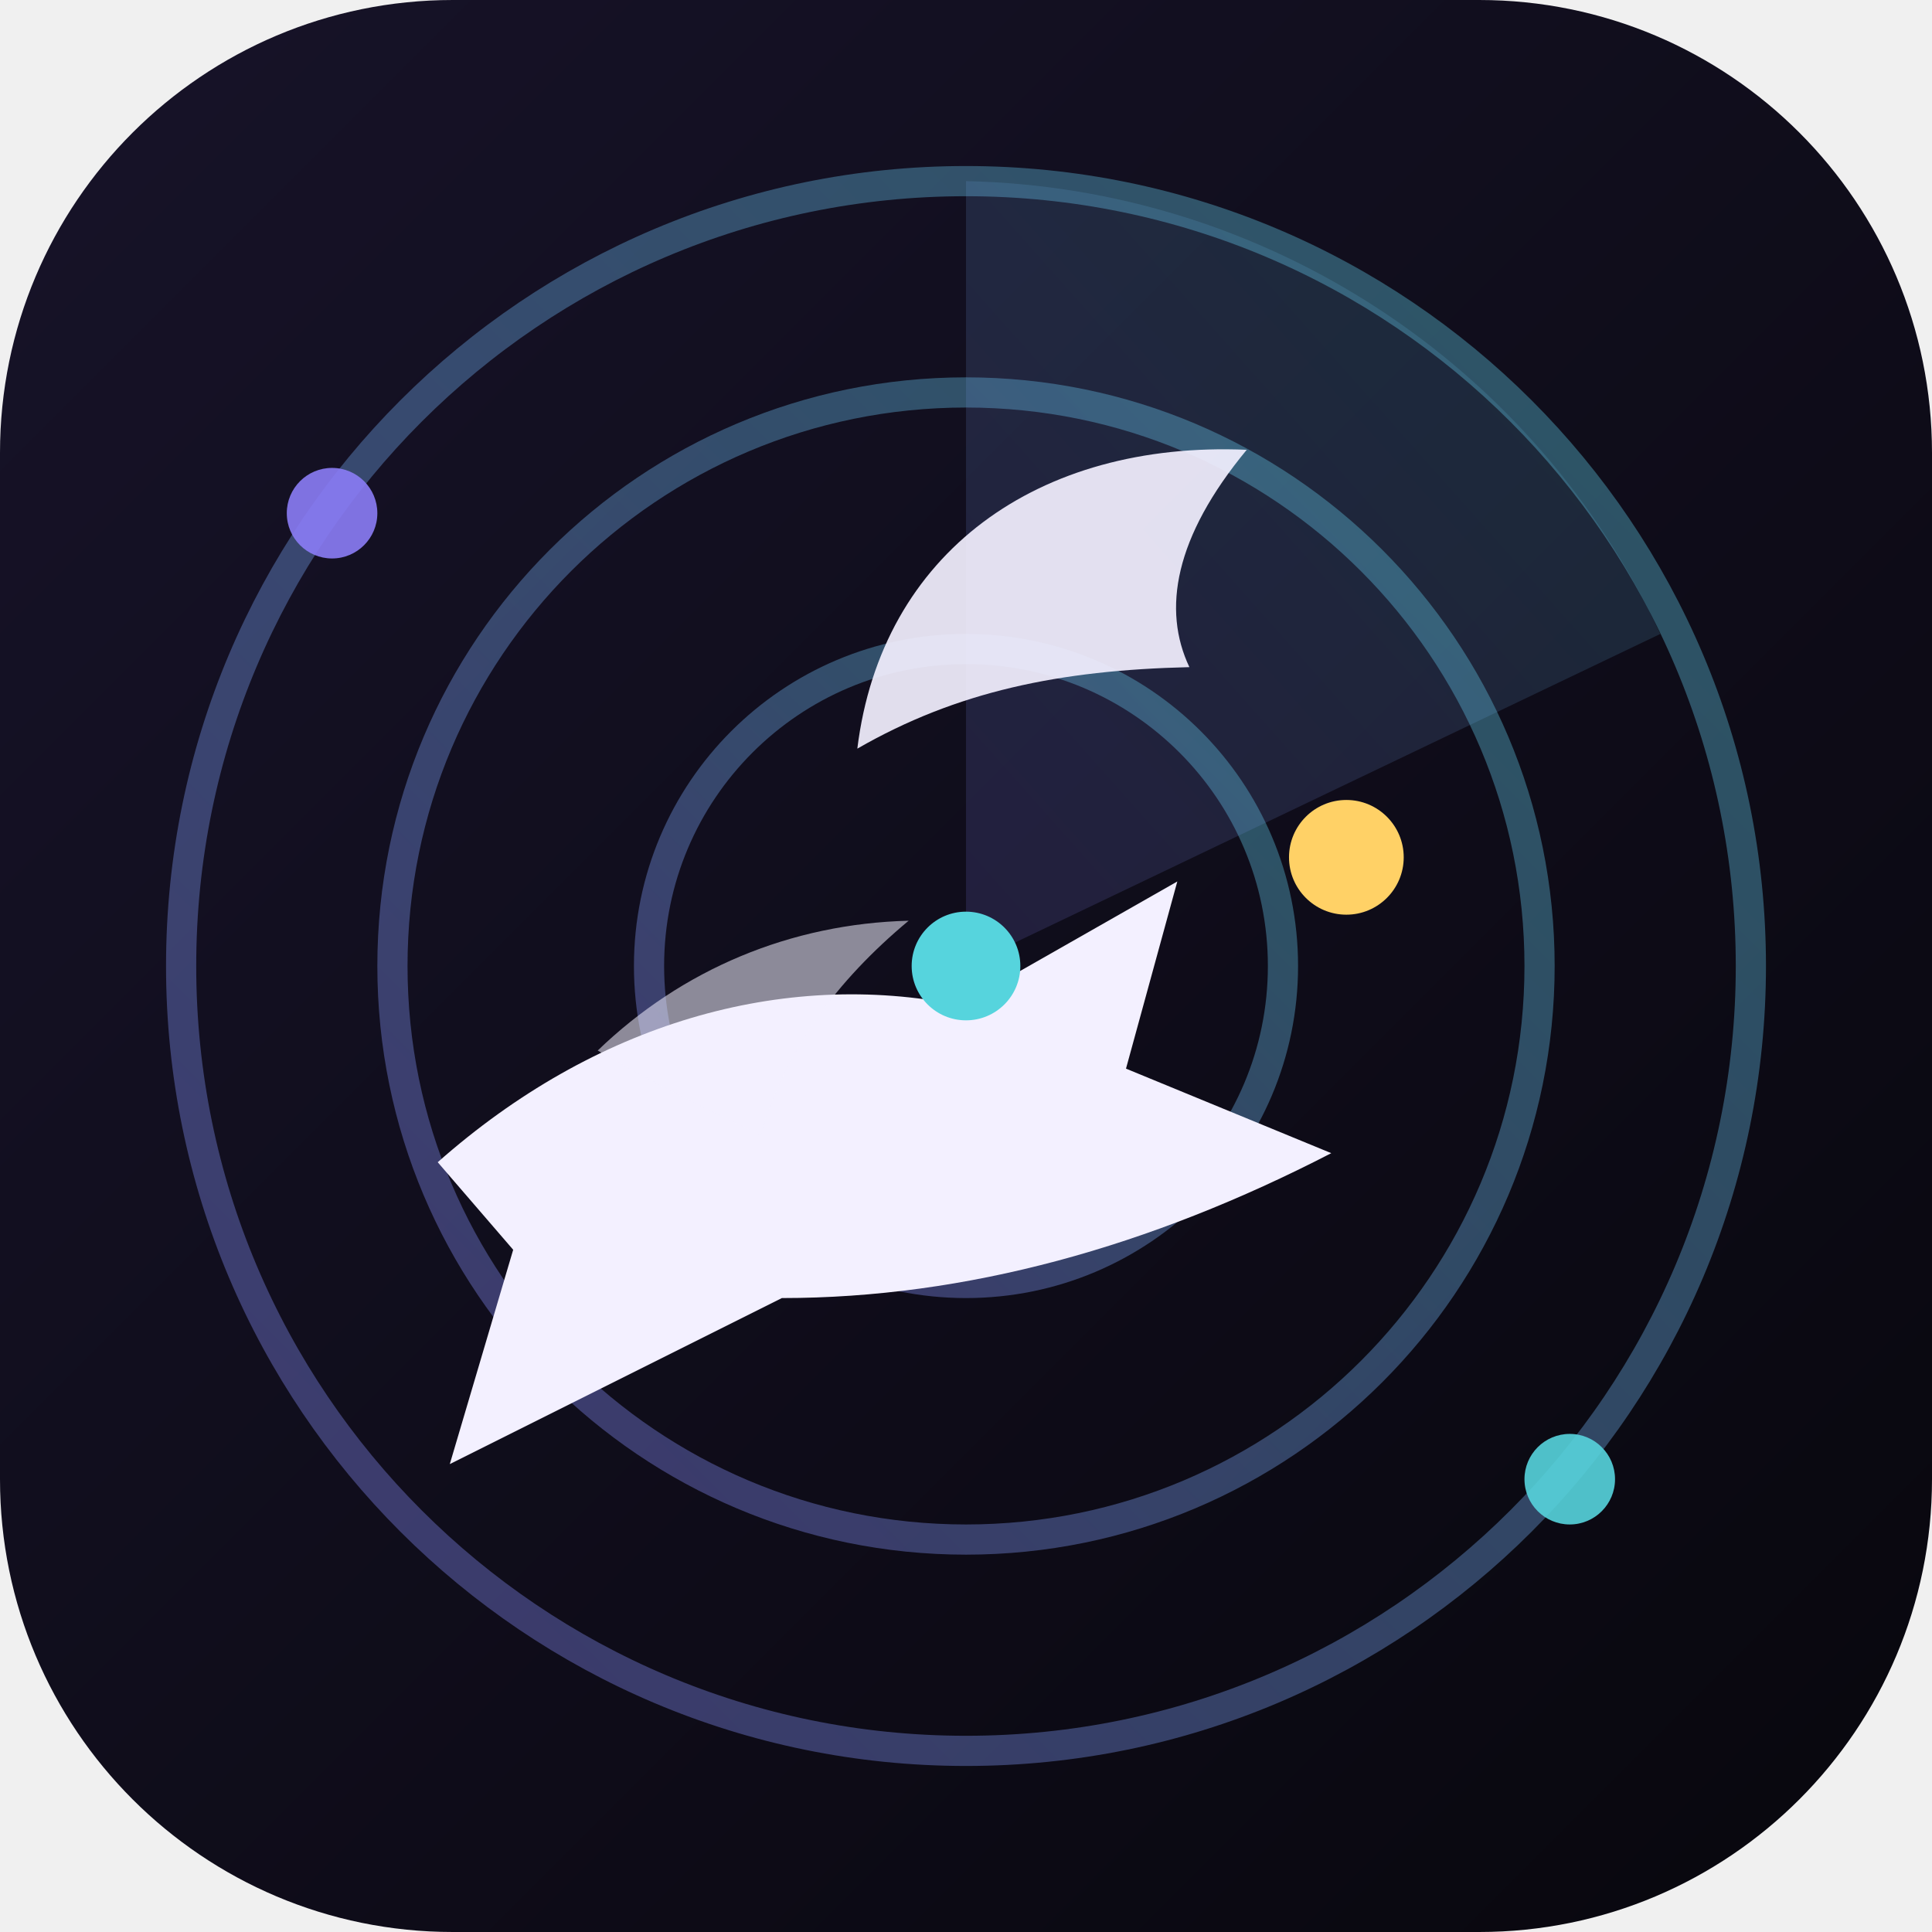
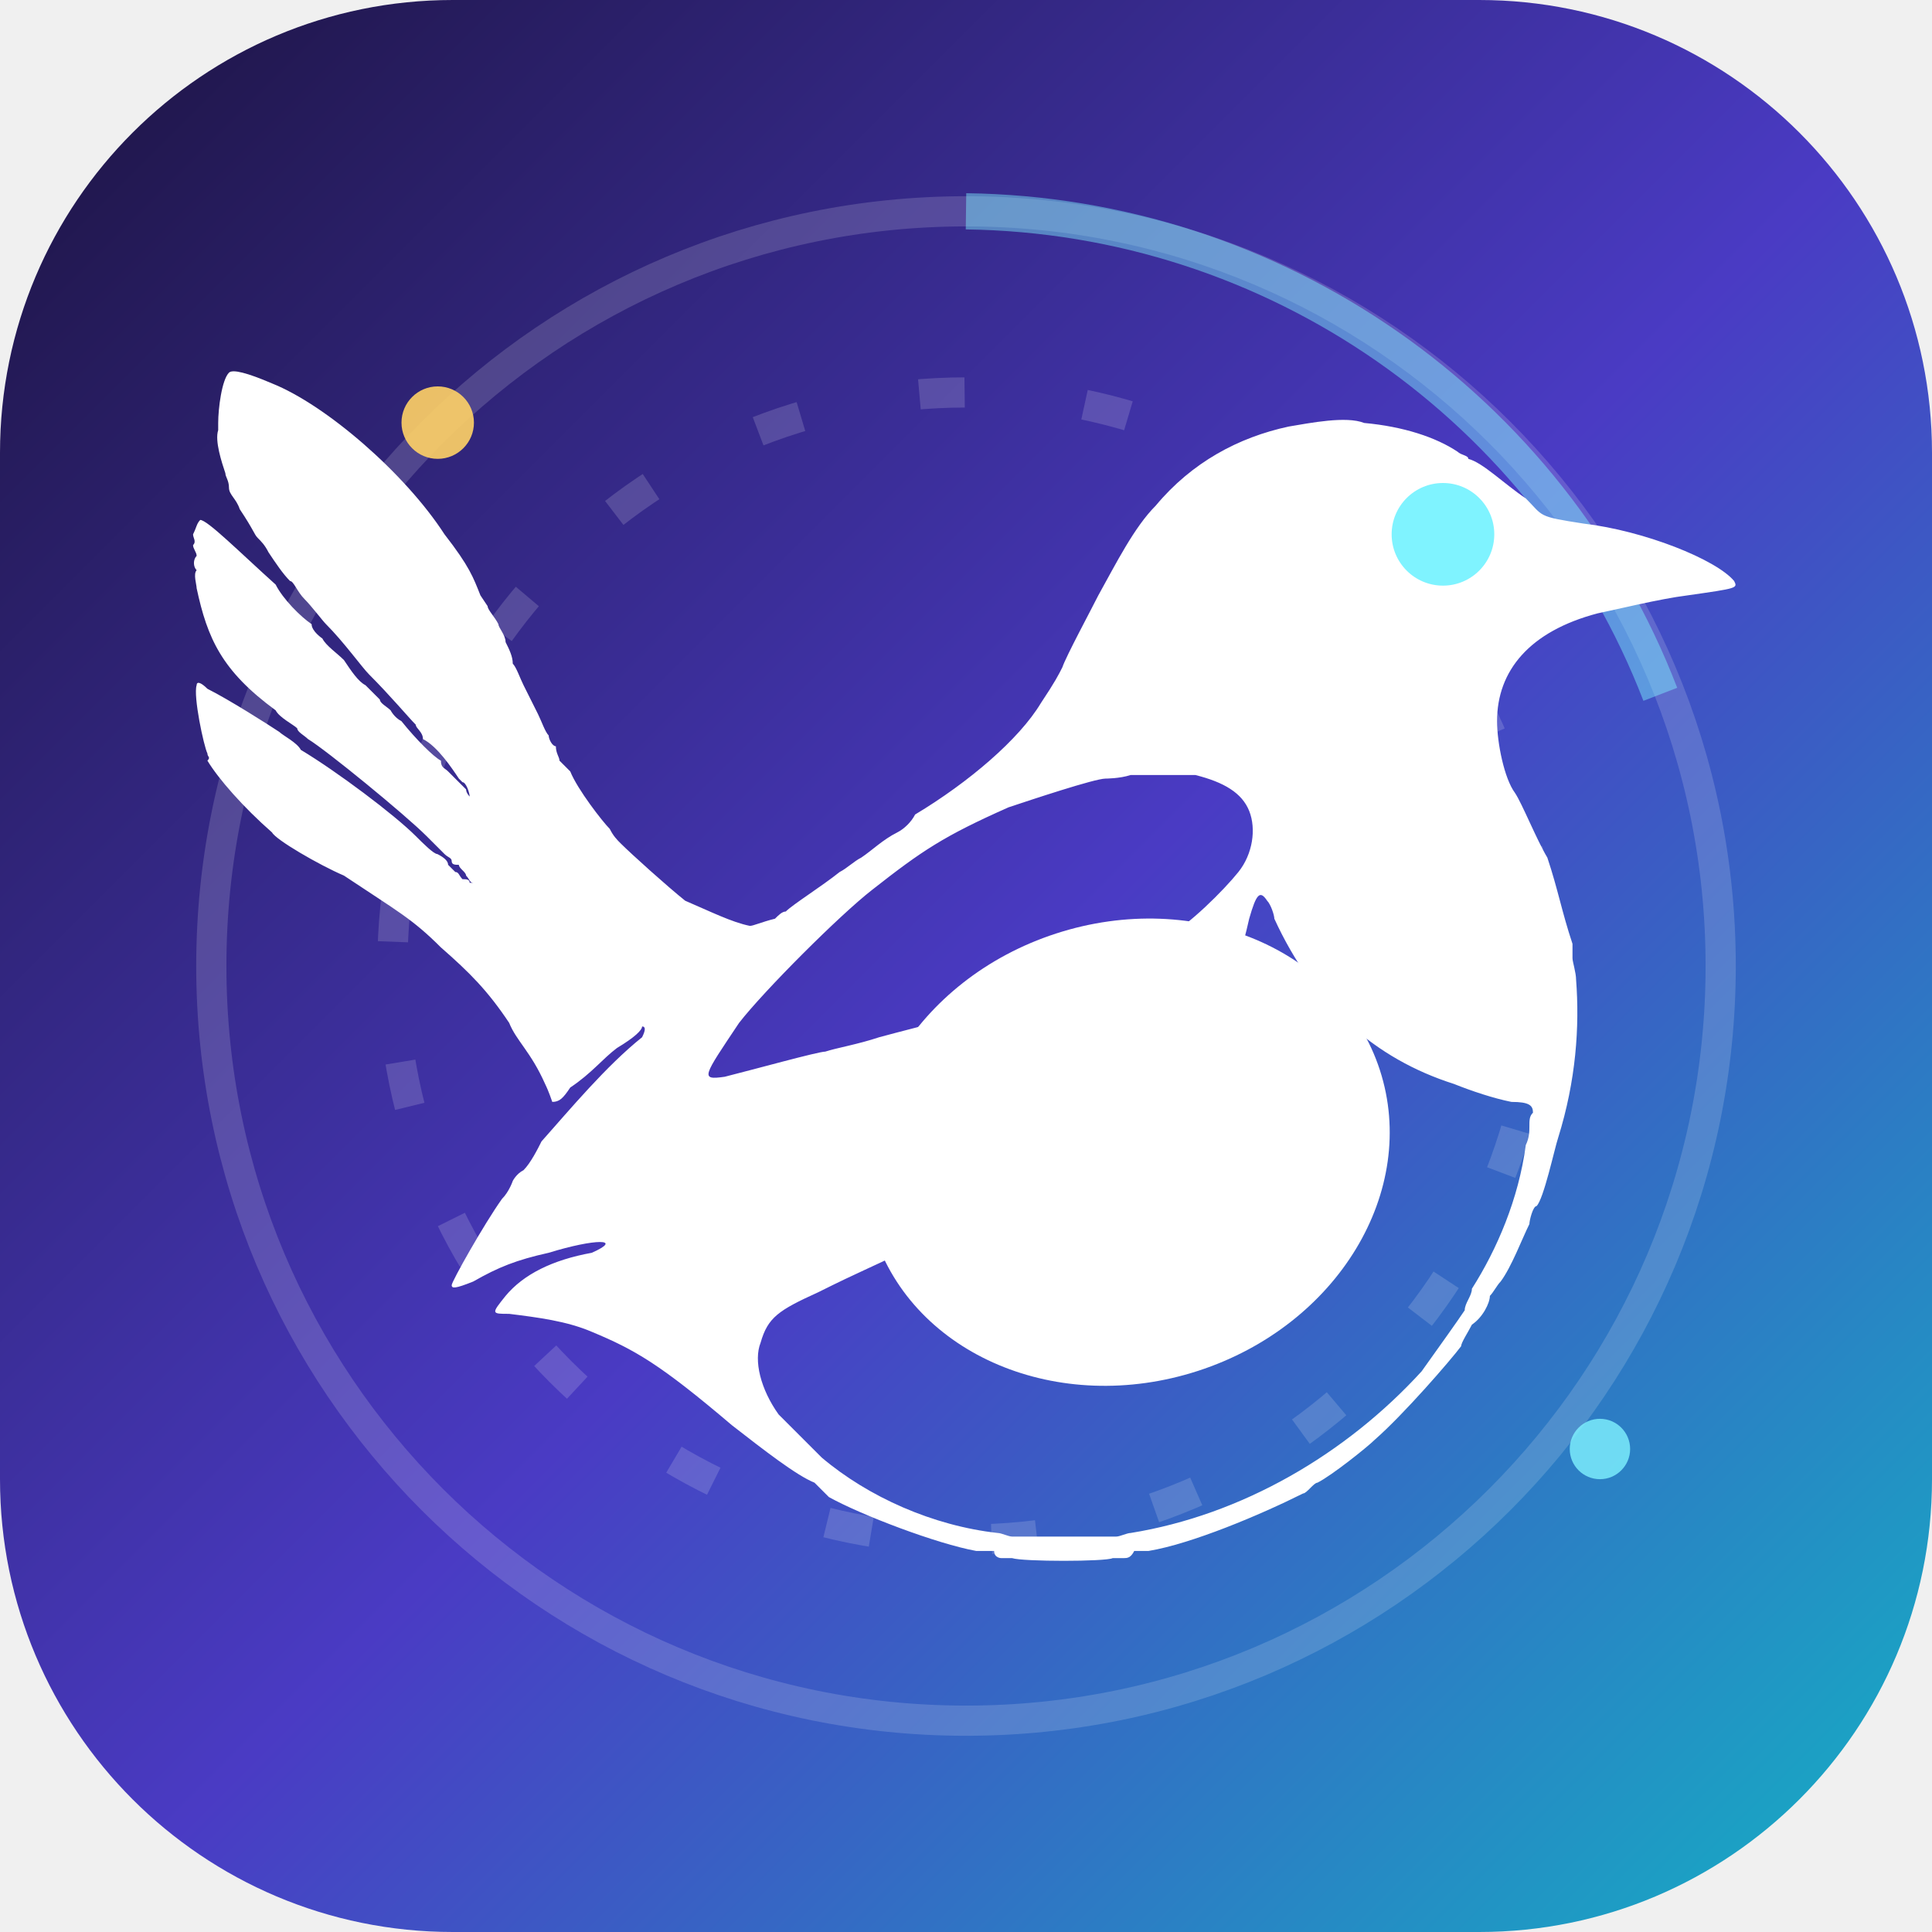
<svg xmlns="http://www.w3.org/2000/svg" viewBox="0 0 64 64" width="64" height="64">
  <defs>
    <linearGradient id="bg" x1="0" y1="0" x2="1" y2="1">
-       <stop offset="0" stop-color="#171329" />
-       <stop offset="1" stop-color="#08070d" />
-     </linearGradient>
-     <linearGradient id="accent" x1="0" y1="1" x2="1" y2="0">
-       <stop offset="0" stop-color="#8b7cf6" />
-       <stop offset="1" stop-color="#56d4dd" />
+       <stop offset="0" stop-color="#1b123d" />
+       <stop offset=".52" stop-color="#4a3bc4" />
+       <stop offset="1" stop-color="#13b3c4" />
    </linearGradient>
  </defs>
  <rect width="64" height="64" rx="15" fill="url(#bg)" />
-   <g fill="none" stroke="url(#accent)" opacity=".38">
-     <circle cx="32" cy="32" r="10.5" />
-     <circle cx="32" cy="32" r="19" />
-     <circle cx="32" cy="32" r="26" />
+   <g fill="none" stroke="#fff" opacity=".16">
+     <circle cx="32" cy="32" r="25" />
+     <circle cx="32" cy="32" r="19" stroke-dasharray="1.5 4" />
  </g>
-   <path d="M32 32 32 6a26 26 0 0 1 23 15Z" fill="url(#accent)" opacity=".16" />
-   <g fill="#f3f0ff">
-     <path d="M14.5 38.5c5.2-4.6 11.4-6.4 17.3-5.2l7.2-4.1-1.7 6.2 6.8 2.8c-6 3.1-12.1 4.8-18.2 4.8l-11 5.5 2.1-7.1z" />
-     <path d="M28.4 24.8c.8-6.5 6-10.2 12.9-9.9-2.4 2.9-2.8 5.3-1.9 7.2-4.3.1-7.7.8-11 2.7z" opacity=".92" />
-     <path d="M19.8 34.8c2.8-2.7 6.4-4.2 10.3-4.3-2.4 2-4.1 4.3-4.9 7.1-1.7-.8-3.5-1.7-5.4-2.8z" opacity=".55" />
+   <path d="M32 7a25 25 0 0 1 23 16" fill="none" stroke="#7ff3ff" stroke-width="1.2" opacity=".45" />
+   <g transform="translate(5.8 5.8) scale(1.19)" color="#fff" fill="#fff">
+     <ellipse cx="26.5" cy="27.2" rx="7.4" ry="6.4" transform="rotate(-18 26.5 27.2)" fill="#fff" />
+     <path fill="currentColor" fill-rule="evenodd" d="M1.5 5.5C1.3 5.7 1.2 6.5 1.2 6.9C1.2 6.9 1.2 7 1.2 7.1C1.1 7.4 1.3 8 1.4 8.3C1.4 8.4 1.5 8.5 1.5 8.7C1.5 8.9 1.7 9 1.8 9.3C2.2 9.9 2.2 10 2.3 10.1C2.4 10.2 2.5 10.3 2.6 10.5C2.8 10.8 3 11.1 3.2 11.3C3.3 11.3 3.4 11.6 3.6 11.8C3.8 12 4.1 12.4 4.2 12.5C4.7 13 5.2 13.7 5.4 13.9C6 14.5 6.5 15.1 6.7 15.3C6.7 15.4 6.9 15.5 6.9 15.7C7.3 15.9 7.7 16.5 7.9 16.8C7.9 16.8 8 16.9 8 16.9C8.1 16.9 8.2 17.2 8.2 17.3C8.2 17.3 8.1 17.2 8.1 17.1C7.9 16.9 7.9 16.9 7.6 16.6C7.5 16.5 7.4 16.5 7.4 16.3C7.2 16.2 6.7 15.7 6.3 15.2C6.1 15.1 6 14.9 6 14.9C5.9 14.8 5.7 14.7 5.7 14.6C5.6 14.5 5.4 14.3 5.3 14.2C5.1 14.1 4.9 13.8 4.7 13.5C4.5 13.3 4.2 13.1 4.1 12.9C4.1 12.9 3.8 12.7 3.8 12.5C3.5 12.3 3 11.8 2.8 11.4C1.8 10.5 0.9 9.6 0.7 9.6C0.6 9.7 0.6 9.8 0.5 10C0.5 10.1 0.6 10.2 0.5 10.3C0.5 10.4 0.6 10.5 0.6 10.6C0.5 10.7 0.5 10.9 0.6 11C0.5 11.1 0.6 11.4 0.6 11.5C0.9 12.9 1.3 13.8 2.8 14.9C2.9 15.1 3.3 15.3 3.4 15.4C3.4 15.5 3.6 15.6 3.7 15.7C4.2 16 6.4 17.8 7 18.4C7.4 18.8 7.4 18.8 7.5 18.9C7.6 19 7.7 19 7.7 19.1C7.7 19.2 7.8 19.2 7.9 19.2C7.9 19.3 8.1 19.4 8.1 19.5C8.2 19.6 8.2 19.7 8.3 19.7C8.3 19.7 8.3 19.7 8.2 19.7C8.2 19.6 8.1 19.6 8 19.6C7.9 19.5 7.9 19.4 7.8 19.4C7.7 19.3 7.6 19.2 7.6 19.2C7.6 19.1 7.5 19 7.3 18.9C7.2 18.9 6.9 18.6 6.7 18.4C6.1 17.8 4.5 16.6 3.5 16C3.4 15.8 3 15.6 2.9 15.5C2.6 15.3 1.5 14.6 0.9 14.3C0.7 14.1 0.6 14.1 0.6 14.2C0.5 14.5 0.8 15.9 0.9 16.1C0.9 16.2 1 16.2 0.9 16.3C1.2 16.8 1.9 17.6 2.7 18.3C2.8 18.5 4 19.2 4.7 19.5C6.2 20.5 6.6 20.7 7.4 21.5C8.2 22.2 8.7 22.7 9.3 23.6C9.5 24.1 9.9 24.4 10.3 25.3C10.4 25.5 10.5 25.8 10.5 25.8C10.7 25.8 10.8 25.7 11 25.4C11.6 25 11.9 24.6 12.3 24.3C12.8 24 13 23.8 13 23.7C13.1 23.7 13.1 23.8 13 24C12 24.8 11 26 10.2 26.9C10.1 27.1 9.9 27.5 9.7 27.7C9.5 27.8 9.4 28 9.4 28C9.4 28 9.3 28.3 9.1 28.5C8.6 29.2 7.7 30.8 7.7 30.9C7.7 31 7.8 31 8.3 30.8C9 30.4 9.5 30.2 10.4 30C11.7 29.6 12.5 29.6 11.6 30C10.5 30.2 9.7 30.6 9.2 31.2C8.8 31.7 8.8 31.7 9.3 31.7C10.1 31.8 10.9 31.9 11.6 32.2C12.8 32.7 13.5 33.1 15.5 34.8C16.4 35.5 17.3 36.2 17.8 36.4C17.9 36.5 18.1 36.7 18.2 36.8C19.1 37.3 21.2 38.1 22.3 38.3C22.4 38.3 22.7 38.3 22.8 38.3C22.8 38.5 23 38.5 23 38.5C23.1 38.5 23.2 38.5 23.3 38.5C23.6 38.6 25.9 38.6 26.1 38.5C26.2 38.5 26.3 38.5 26.4 38.5C26.5 38.5 26.6 38.5 26.7 38.3C26.7 38.3 27 38.3 27.1 38.3C28.3 38.1 30.2 37.3 31.4 36.7C31.5 36.7 31.7 36.4 31.8 36.4C32.2 36.2 33.2 35.4 33.4 35.2C34.2 34.5 35.5 33 35.8 32.6C35.8 32.5 36 32.2 36.1 32C36.4 31.8 36.6 31.4 36.6 31.2C36.7 31.1 36.8 30.9 36.9 30.8C37.2 30.4 37.5 29.6 37.7 29.2C37.7 29.1 37.8 28.7 37.9 28.7C38.1 28.5 38.4 27.1 38.5 26.8C39 25.2 39.1 23.7 39 22.4C39 22.2 38.9 21.9 38.9 21.8C38.9 21.7 38.9 21.6 38.9 21.4C38.6 20.5 38.5 19.9 38.2 19C37.9 18.5 37.5 17.5 37.3 17.2C37 16.8 36.8 15.8 36.8 15.2C36.8 13.8 37.7 12.7 39.6 12.2C40.1 12.1 41.3 11.8 42.1 11.7C43.5 11.5 43.5 11.5 43.4 11.3C42.9 10.7 40.9 9.9 39.2 9.7C37.9 9.5 38.1 9.5 37.6 9C37 8.6 36.4 8 36 7.9C36 7.8 35.8 7.8 35.7 7.7C35.1 7.3 34.2 7 33.1 6.9C32.6 6.7 31.6 6.9 31 7C29.6 7.3 28.3 8 27.3 9.2C26.7 9.8 26.2 10.8 25.7 11.7C25.5 12.1 24.8 13.4 24.7 13.7C24.6 13.9 24.5 14.1 24.1 14.7C23.5 15.7 22.1 16.9 20.6 17.8C20.5 18 20.3 18.2 20.1 18.3C19.7 18.5 19.4 18.8 19.1 19C18.9 19.1 18.7 19.3 18.5 19.4C18 19.8 17.2 20.3 17 20.5C16.9 20.5 16.8 20.6 16.7 20.7C16.3 20.8 16.1 20.9 16 20.9C15.5 20.8 14.9 20.5 14.2 20.2C13.7 19.8 12.7 18.9 12.4 18.6C12.3 18.5 12.2 18.4 12.1 18.2C11.9 18 11.2 17.1 11 16.6C10.9 16.5 10.8 16.4 10.7 16.3C10.7 16.2 10.6 16.1 10.6 15.9C10.5 15.9 10.4 15.7 10.4 15.6C10.3 15.5 10.2 15.2 10.1 15C10 14.8 9.8 14.4 9.7 14.2C9.6 14 9.5 13.7 9.4 13.6C9.4 13.4 9.3 13.2 9.2 13C9.2 12.8 9 12.6 9 12.5C8.9 12.3 8.7 12.1 8.7 12C8.7 12 8.5 11.7 8.5 11.7C8.3 11.2 8.2 10.9 7.5 10C6.4 8.3 4.2 6.4 2.7 5.8C2 5.5 1.6 5.4 1.5 5.5ZM28.4 16.7C29.2 16.9 29.7 17.2 29.9 17.7C30.1 18.2 30 18.9 29.6 19.4C29.2 19.9 28.2 20.9 27.6 21.2C26.8 21.7 25.3 22.4 24.2 22.7C23.9 22.8 23.6 22.9 23.5 22.9C22.8 23.2 20.7 23.7 19.6 24C19 24.2 18.4 24.3 18.1 24.4C17.9 24.4 16.1 24.9 15.3 25.1C14.6 25.2 14.7 25.1 15.7 23.6C16.4 22.7 18.5 20.6 19.4 19.9C20.8 18.8 21.4 18.4 23.2 17.6C23.8 17.4 25.6 16.8 25.9 16.8C25.9 16.8 26.3 16.8 26.6 16.7C26.8 16.7 28.2 16.7 28.4 16.7ZM30.4 20.2C30.5 20.3 30.6 20.6 30.6 20.7C31.7 23.1 33.4 24.6 35.6 25.3C36.1 25.5 36.7 25.7 37.2 25.8C37.7 25.8 37.8 25.9 37.8 26.1C37.7 26.2 37.7 26.3 37.7 26.5C37.7 26.6 37.7 26.8 37.6 27C37.4 28.5 36.8 29.9 36.1 31C36.1 31.2 35.9 31.4 35.9 31.6C35.7 31.9 35.2 32.6 34.7 33.3C32.6 35.6 29.7 37.3 26.6 37.8C26.5 37.8 26.3 37.9 26.2 37.9C25.8 37.9 23.7 37.9 23.3 37.9C23.2 37.9 23 37.8 22.9 37.8C21.1 37.6 19.3 36.8 18 35.7C17.7 35.4 17 34.7 16.8 34.5C16.3 33.8 16.1 33 16.3 32.5C16.5 31.8 16.8 31.6 17.9 31.1C19.1 30.5 19.4 30.4 20.2 30C21.4 29.4 23.2 28.4 23.9 27.9C23.9 27.8 24.2 27.7 24.5 27.6C26.3 26.3 28 24.6 28.9 22.9C29.5 22.2 29.7 21.6 29.9 20.7C30.1 20 30.2 19.9 30.4 20.2Z" />
  </g>
-   <circle cx="44.6" cy="28.4" r="1.9" fill="#ffd166" />
-   <circle cx="32" cy="32" r="1.8" fill="#56d4dd" />
-   <circle cx="11" cy="17" r="1.5" fill="#8b7cf6" opacity=".9" />
-   <circle cx="52" cy="49" r="1.5" fill="#56d4dd" opacity=".9" />
+   <circle cx="47.8" cy="17.7" r="1.7" fill="#7ff3ff" />
+   <circle cx="14.5" cy="14" r="1.2" fill="#ffd166" opacity=".9" />
+   <circle cx="53" cy="48" r="1" fill="#7ff3ff" opacity=".8" />
</svg>
